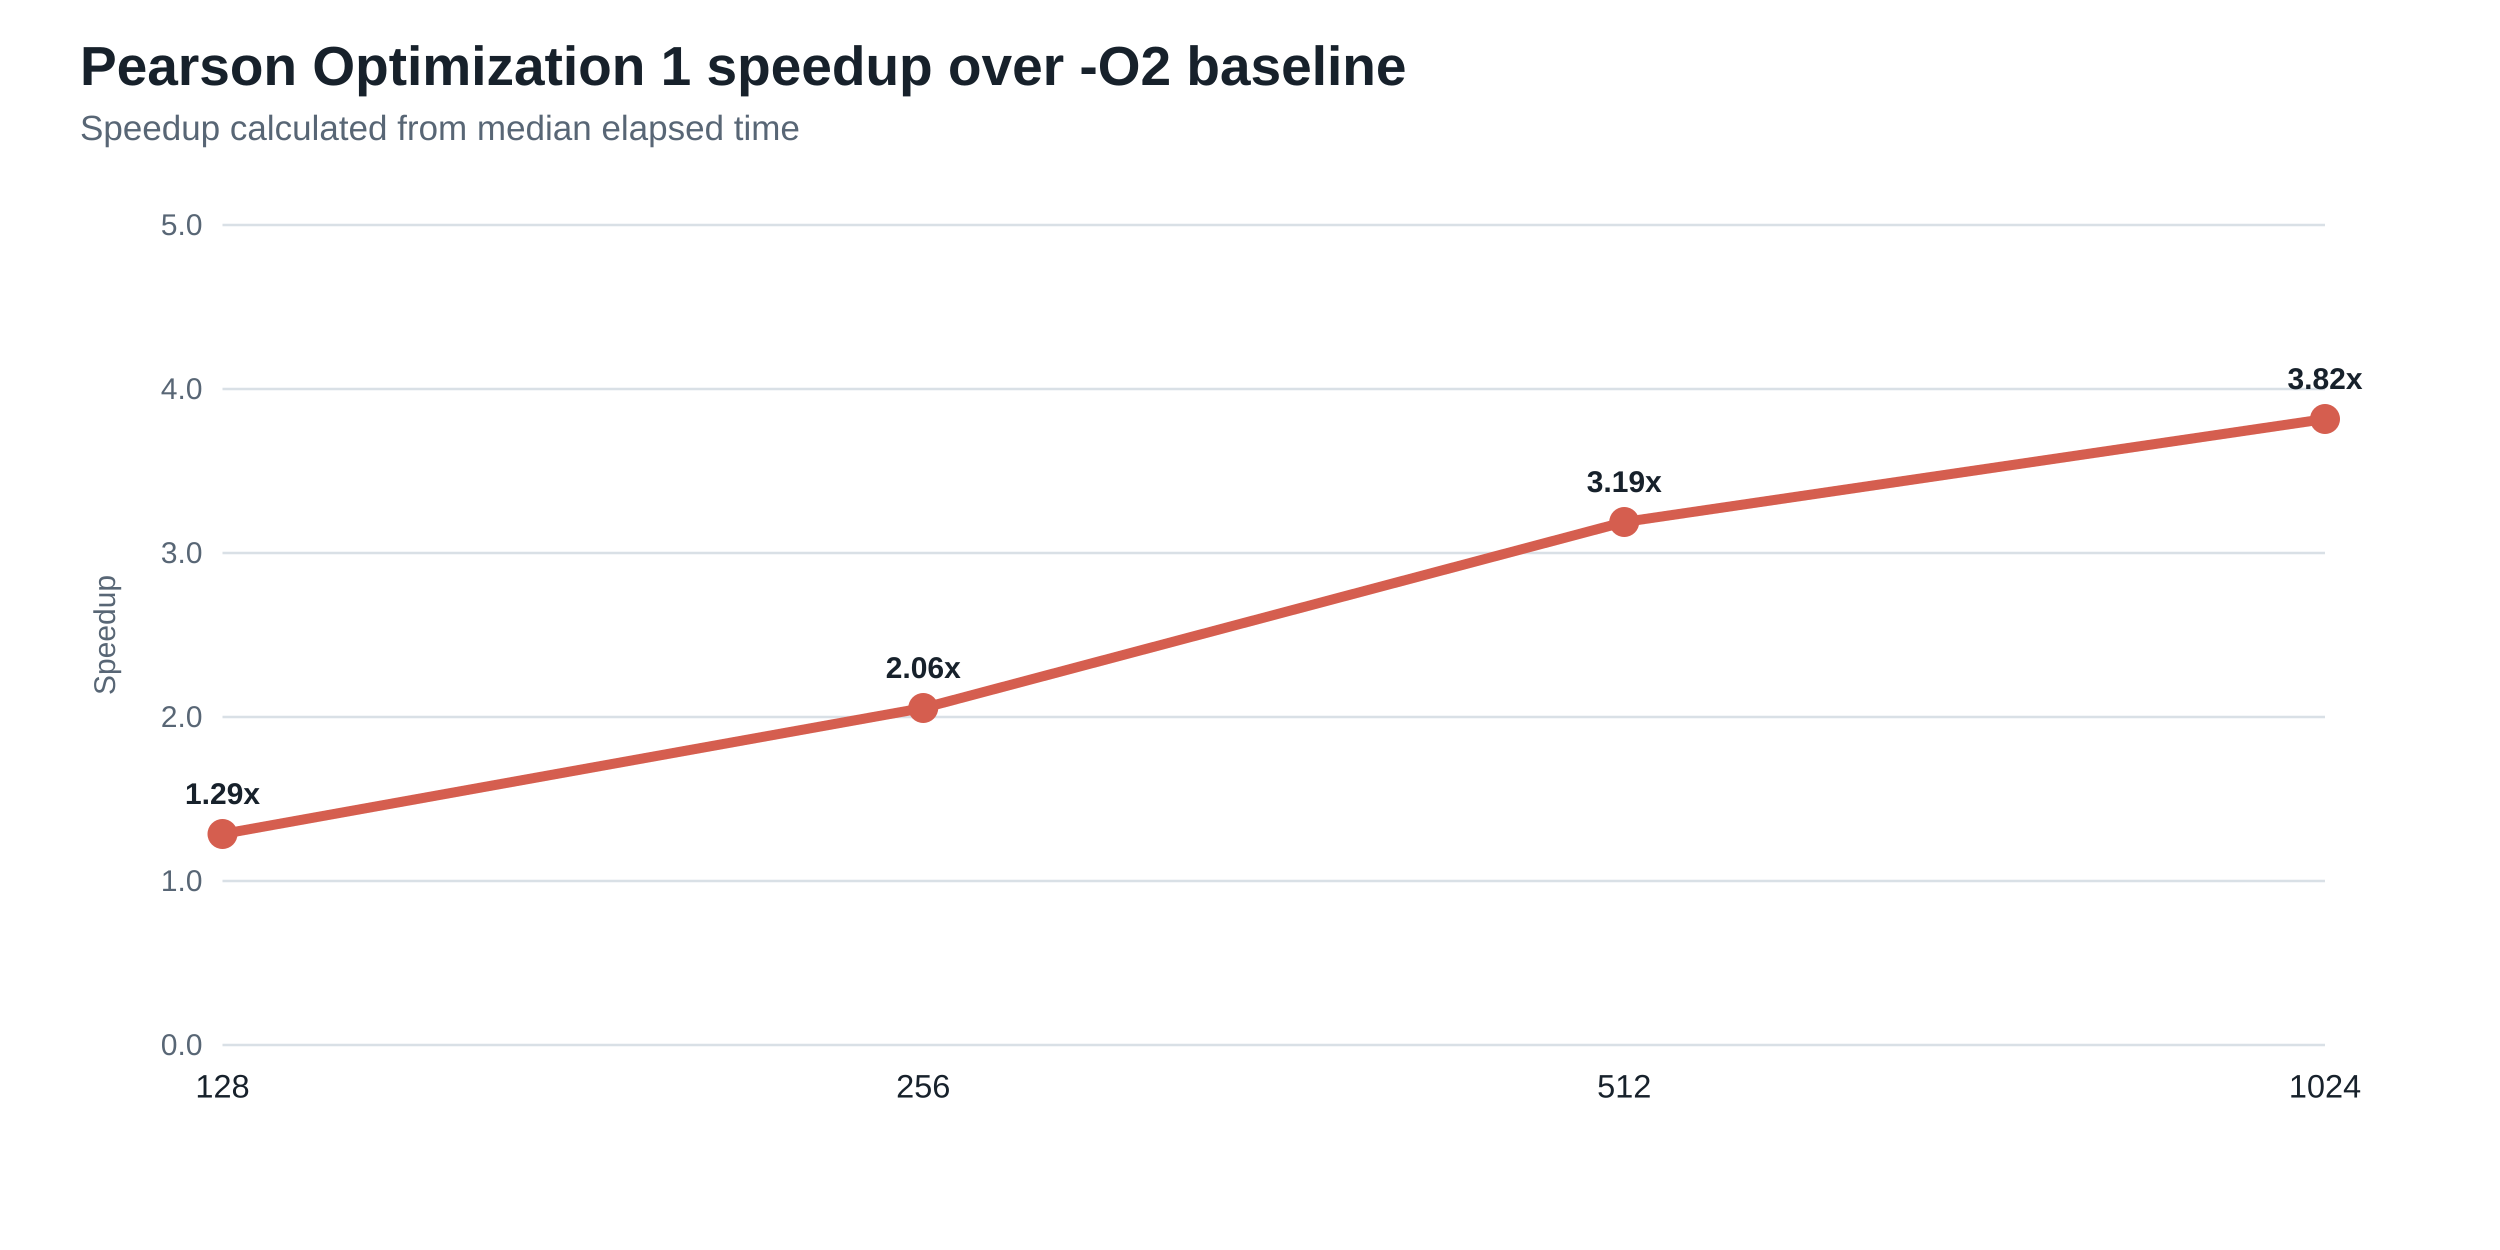
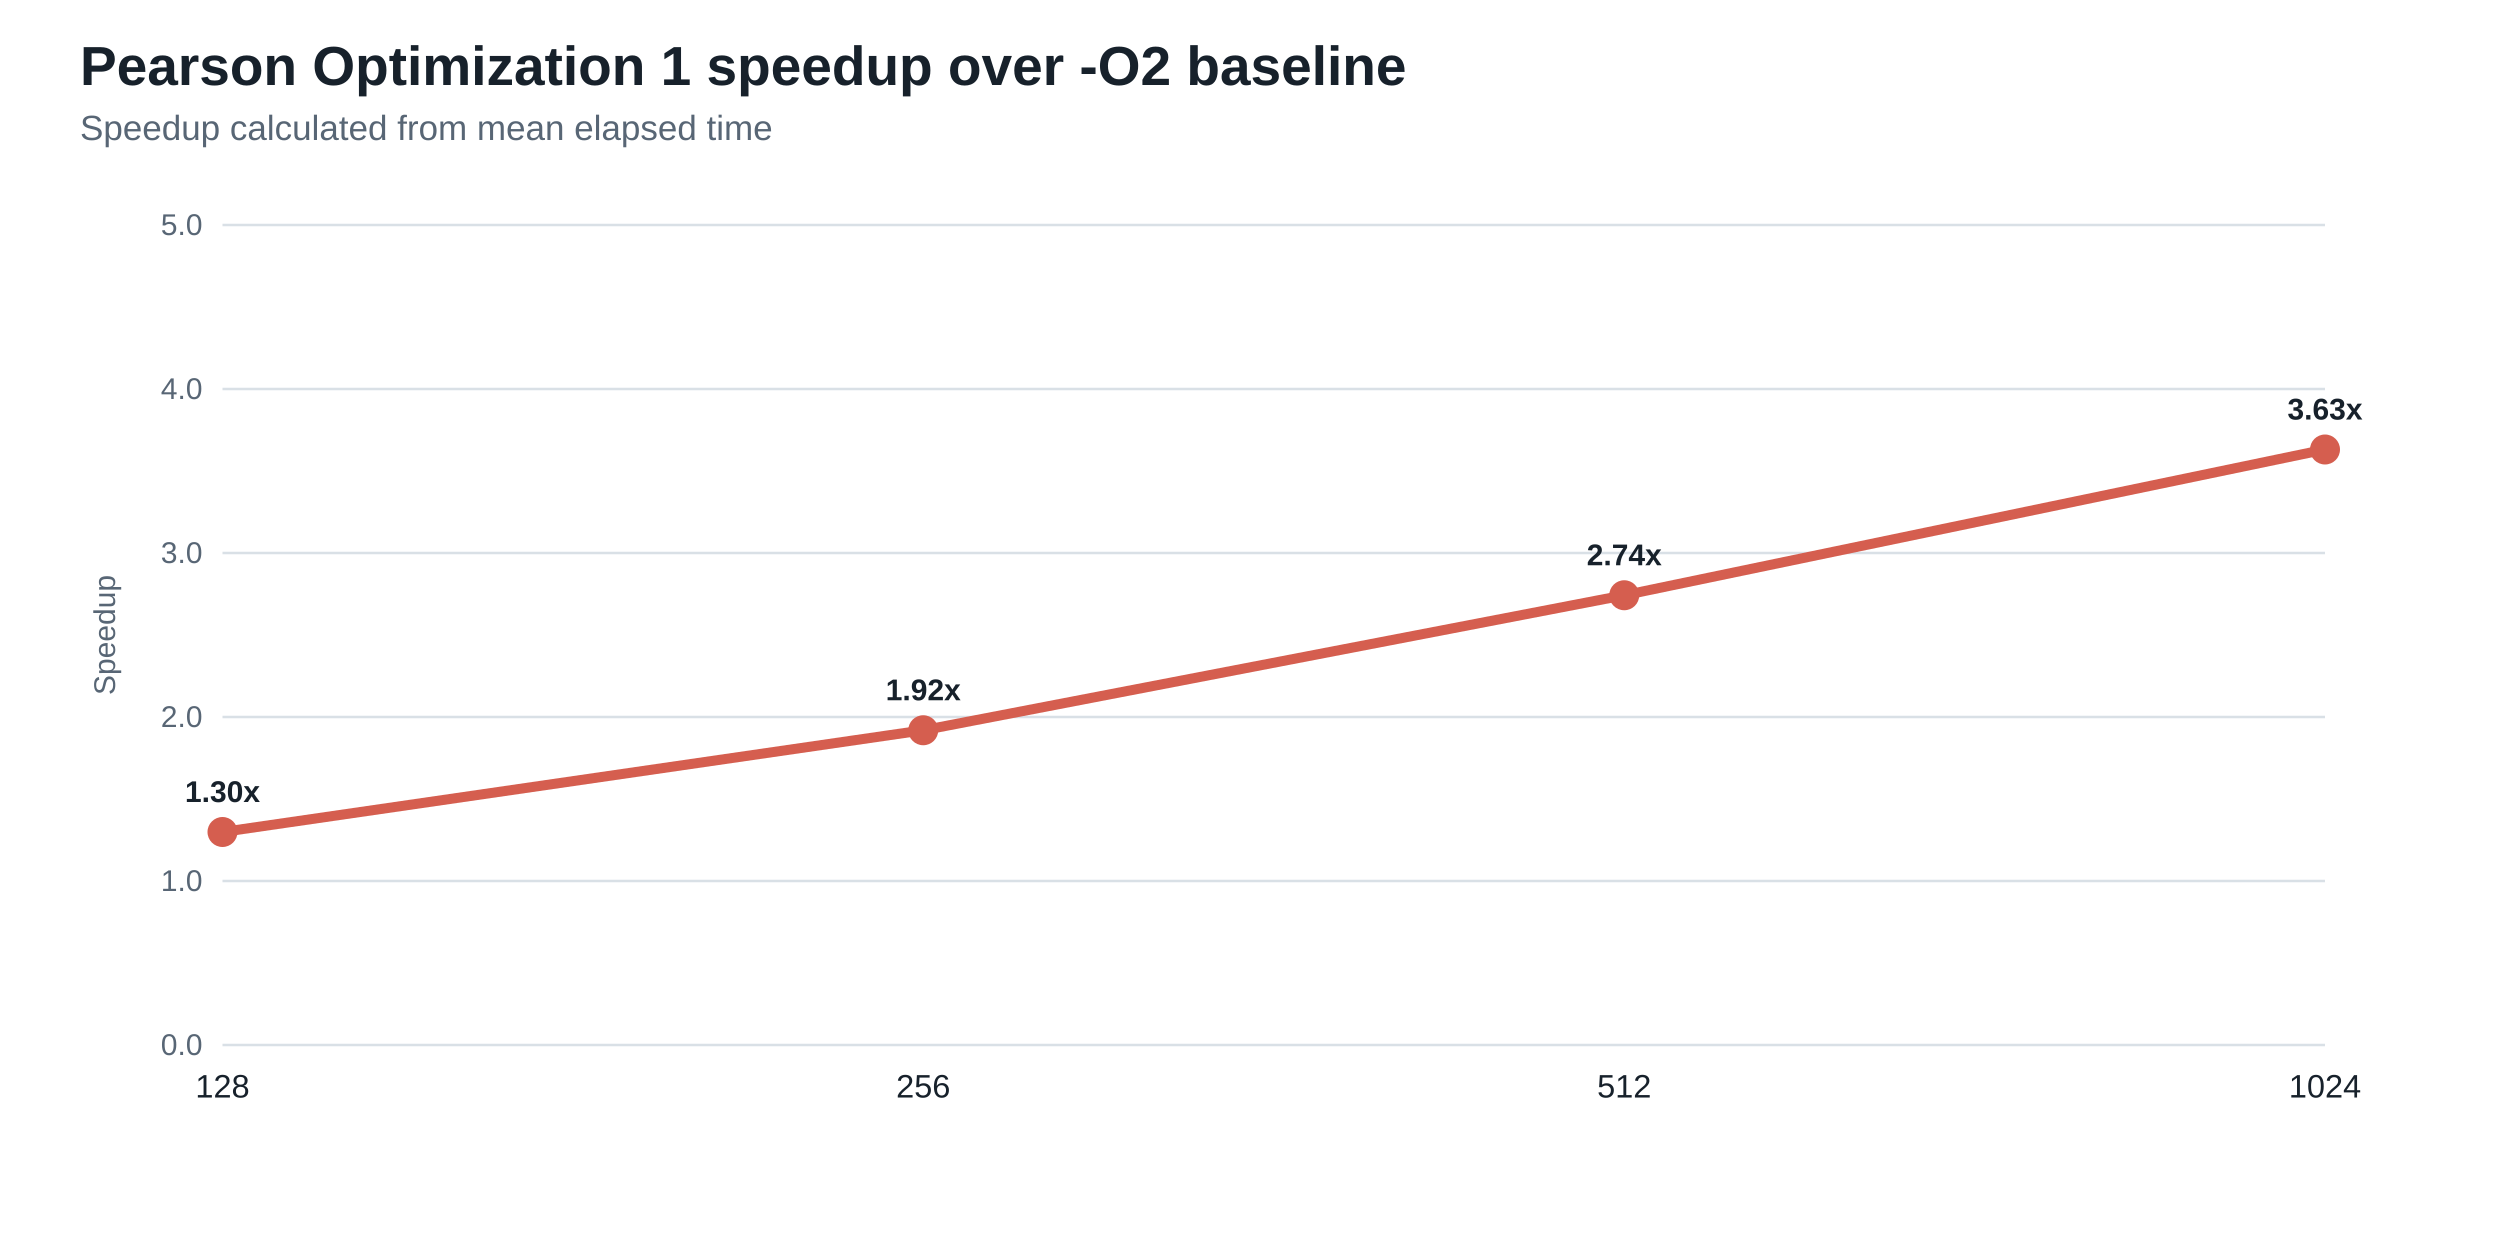
<svg xmlns="http://www.w3.org/2000/svg" width="1000" height="500" viewBox="0 0 1000 500">
  <style>
text { font-family: Arial, Helvetica, sans-serif; fill: #17212b; letter-spacing: 0; }
.title { font-size: 22px; font-weight: 700; }
.subtitle { font-size: 14px; fill: #586675; }
.axis { font-size: 12px; fill: #586675; }
.label { font-size: 13px; }
.value { font-size: 12px; font-weight: 700; }
</style>
  <rect width="1000" height="500" fill="#ffffff" />
  <text x="32" y="34" class="title">Pearson Optimization 1 speedup over -O2 baseline</text>
-   <text x="32" y="56" class="subtitle">Speedup calculated from median elapsed time</text>
+   <text x="32" y="56" class="subtitle">Speedup calculated from mean elapsed time</text>
  <line x1="89" y1="418.0" x2="930" y2="418.0" stroke="#d9e0e6" />
  <text x="81" y="422.0" text-anchor="end" class="axis">0.0</text>
  <line x1="89" y1="352.4" x2="930" y2="352.4" stroke="#d9e0e6" />
  <text x="81" y="356.4" text-anchor="end" class="axis">1.0</text>
  <line x1="89" y1="286.8" x2="930" y2="286.8" stroke="#d9e0e6" />
  <text x="81" y="290.8" text-anchor="end" class="axis">2.0</text>
  <line x1="89" y1="221.2" x2="930" y2="221.2" stroke="#d9e0e6" />
  <text x="81" y="225.2" text-anchor="end" class="axis">3.0</text>
  <line x1="89" y1="155.6" x2="930" y2="155.6" stroke="#d9e0e6" />
  <text x="81" y="159.6" text-anchor="end" class="axis">4.0</text>
  <line x1="89" y1="90.0" x2="930" y2="90.0" stroke="#d9e0e6" />
  <text x="81" y="94.0" text-anchor="end" class="axis">5.0</text>
-   <polyline points="89.0,333.6 369.3,283.2 649.7,208.8 930.0,167.6" fill="none" stroke="#d55e4f" stroke-width="4" />
-   <circle cx="89.0" cy="333.6" r="6" fill="#d55e4f" />
-   <text x="89.0" y="321.6" text-anchor="middle" class="value">1.29x</text>
+   <polyline points="89.0,332.8 369.3,292.1 649.7,238.1 930.0,179.8" fill="none" stroke="#d55e4f" stroke-width="4" />
+   <circle cx="89.0" cy="332.8" r="6" fill="#d55e4f" />
+   <text x="89.0" y="320.8" text-anchor="middle" class="value">1.30x</text>
  <text x="89.0" y="439" text-anchor="middle" class="label">128</text>
-   <circle cx="369.3" cy="283.2" r="6" fill="#d55e4f" />
-   <text x="369.3" y="271.2" text-anchor="middle" class="value">2.06x</text>
+   <circle cx="369.3" cy="292.1" r="6" fill="#d55e4f" />
+   <text x="369.3" y="280.1" text-anchor="middle" class="value">1.92x</text>
  <text x="369.3" y="439" text-anchor="middle" class="label">256</text>
-   <circle cx="649.7" cy="208.8" r="6" fill="#d55e4f" />
-   <text x="649.7" y="196.8" text-anchor="middle" class="value">3.19x</text>
+   <circle cx="649.7" cy="238.1" r="6" fill="#d55e4f" />
+   <text x="649.7" y="226.1" text-anchor="middle" class="value">2.74x</text>
  <text x="649.7" y="439" text-anchor="middle" class="label">512</text>
-   <circle cx="930.0" cy="167.6" r="6" fill="#d55e4f" />
-   <text x="930.0" y="155.6" text-anchor="middle" class="value">3.82x</text>
+   <circle cx="930.0" cy="179.8" r="6" fill="#d55e4f" />
+   <text x="930.0" y="167.8" text-anchor="middle" class="value">3.63x</text>
  <text x="930.0" y="439" text-anchor="middle" class="label">1024</text>
  <text x="46" y="254.0" transform="rotate(-90 46 254.0)" text-anchor="middle" class="axis">Speedup</text>
</svg>
